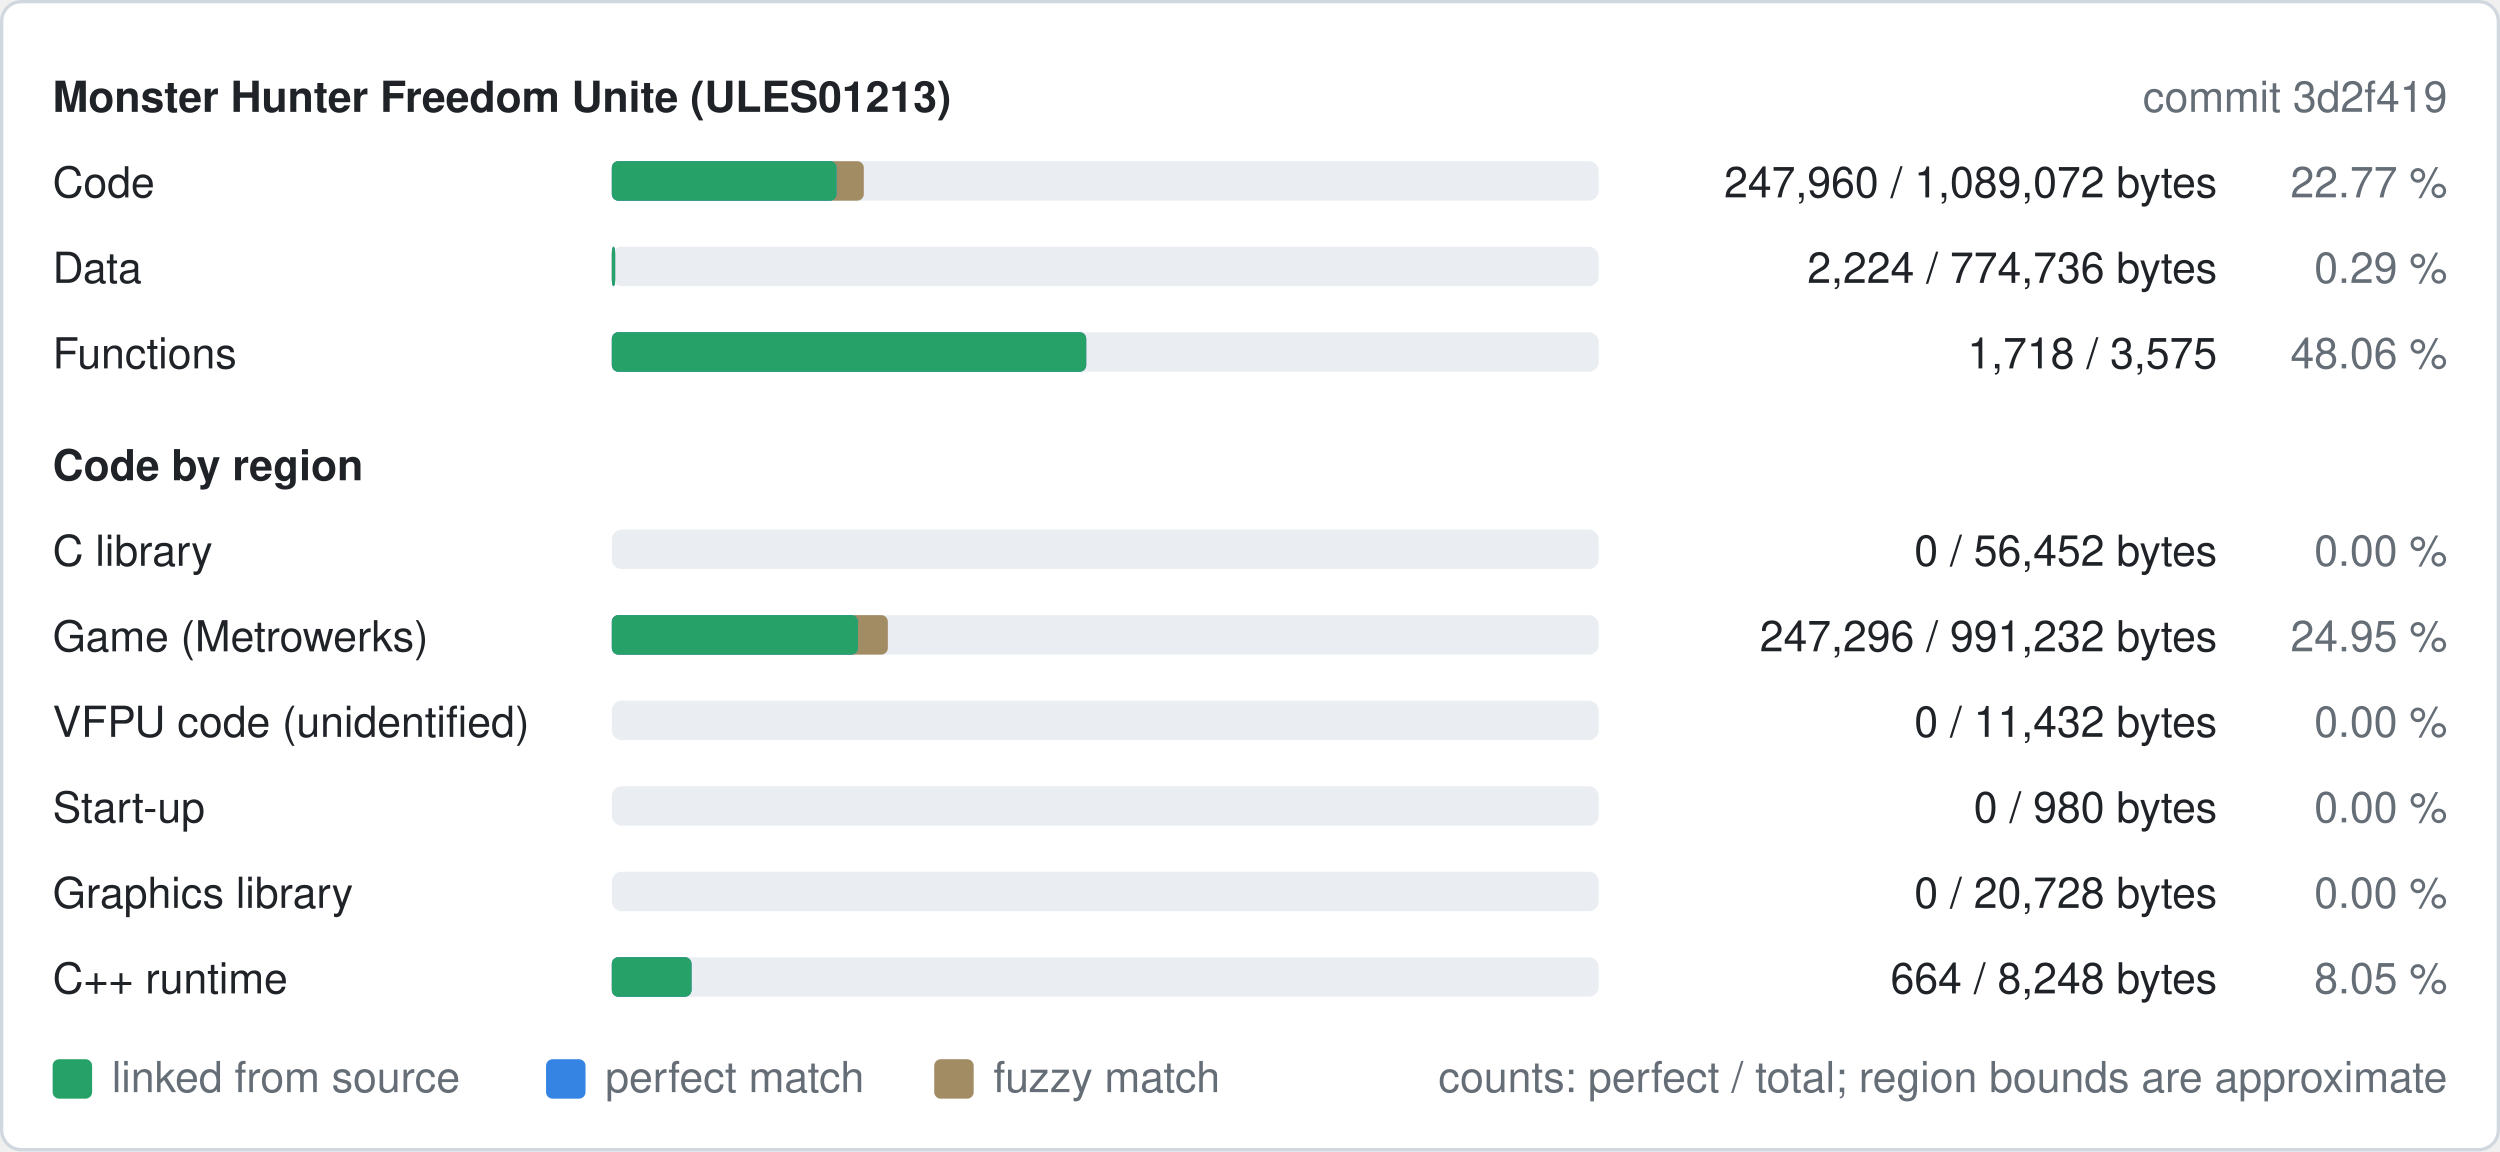
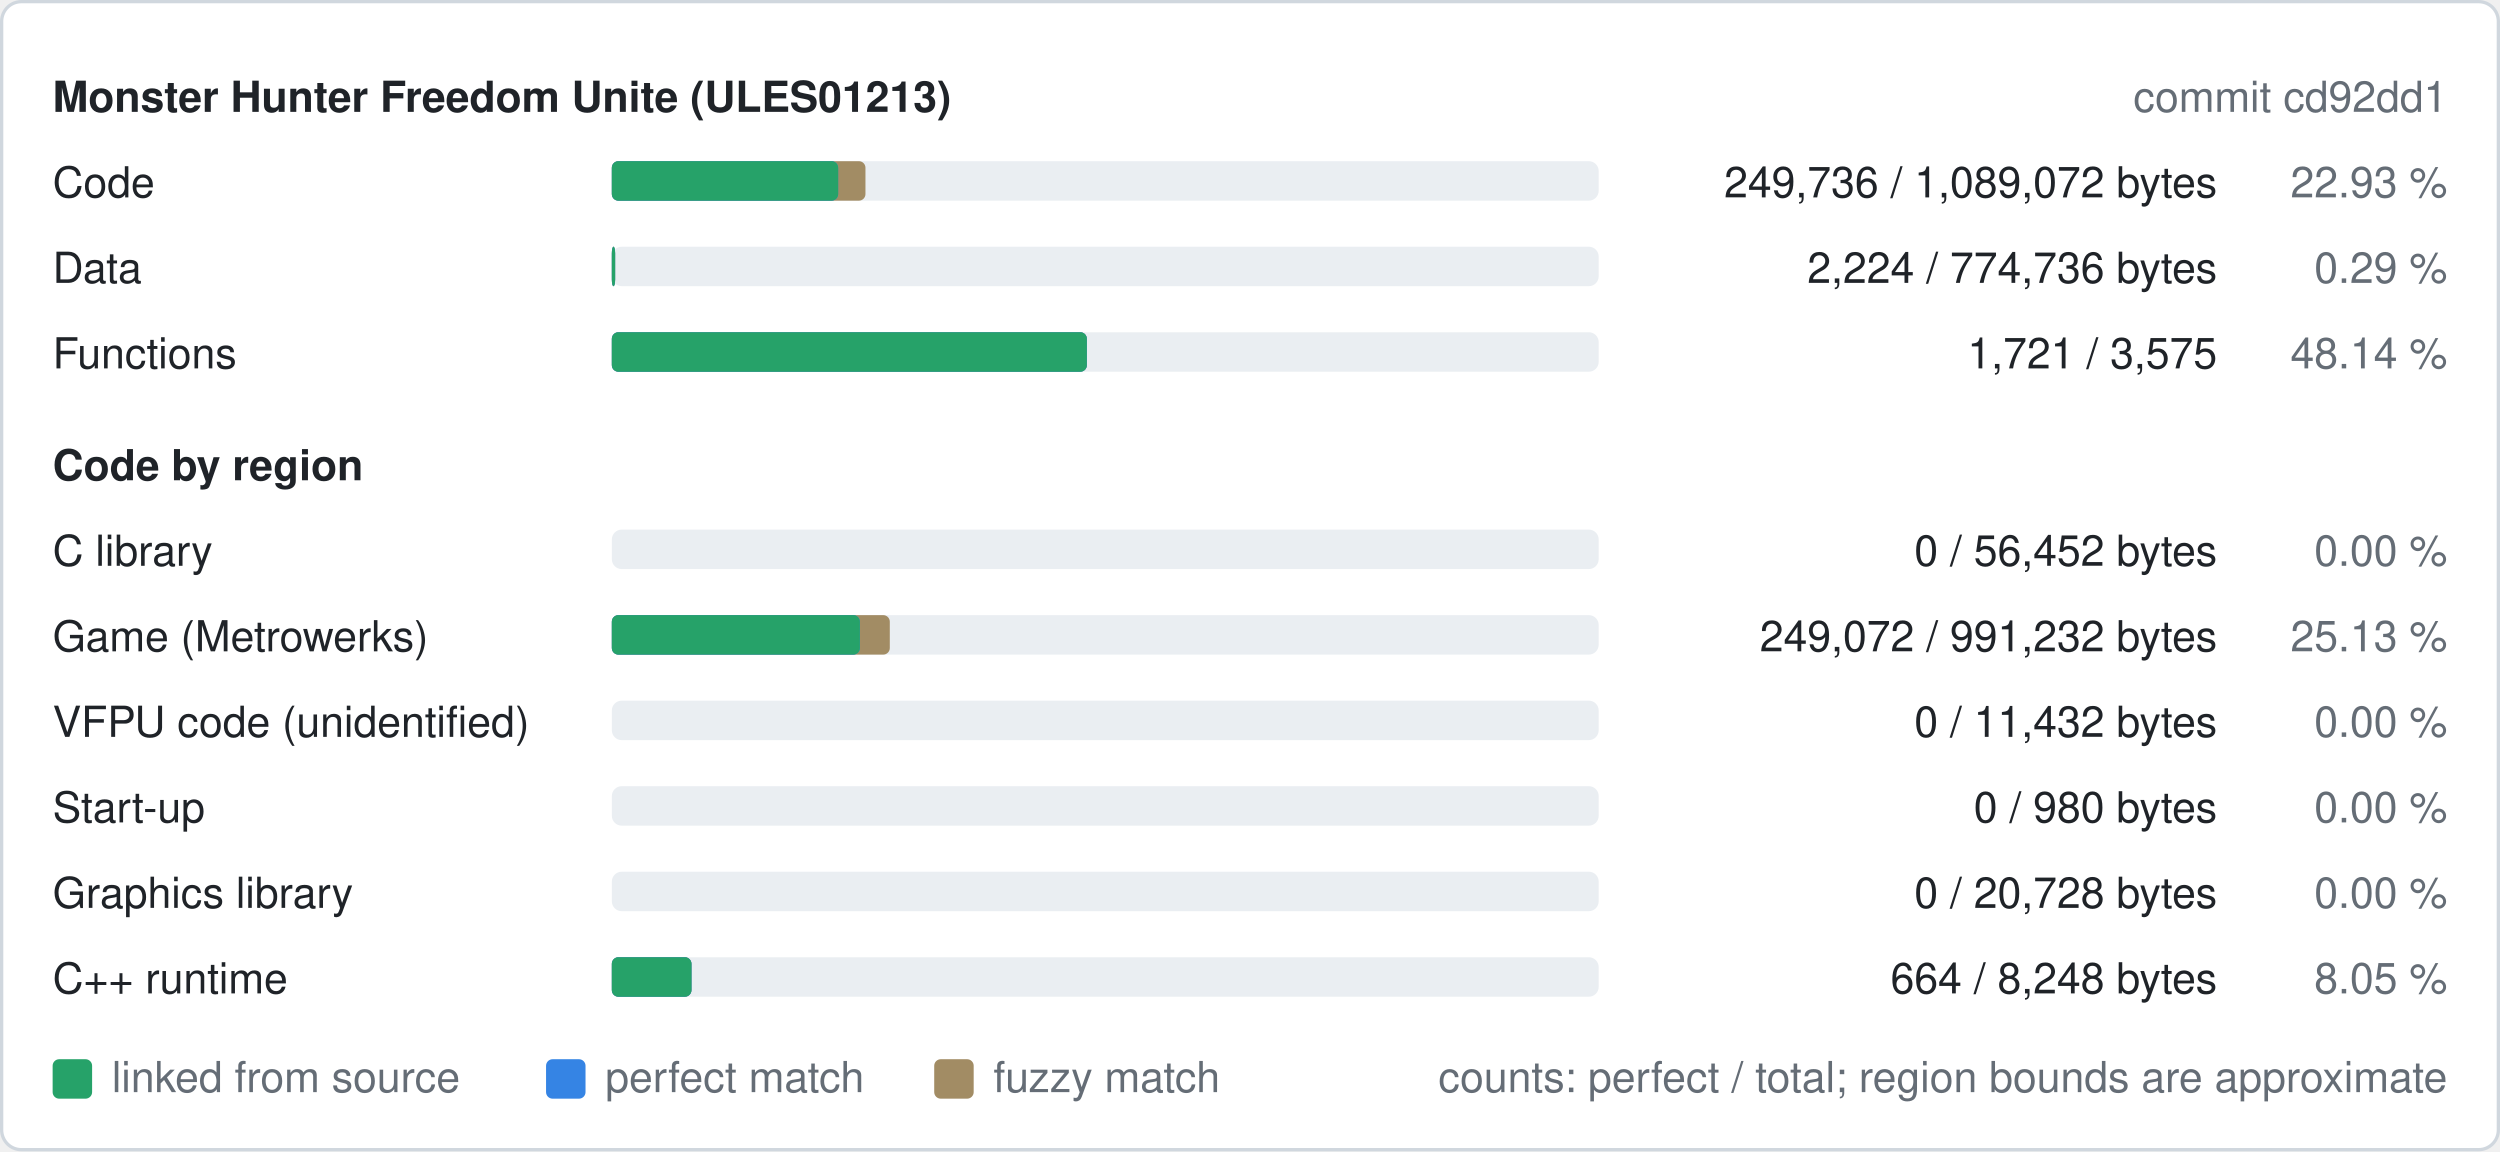
<svg xmlns="http://www.w3.org/2000/svg" width="760" height="350" viewBox="0 0 760 350" role="img" aria-label="Decompilation progress of ULES01213">
  <style>
text{font-family:-apple-system,BlinkMacSystemFont,"Segoe UI",Helvetica,Arial,sans-serif;font-size:13px}
.b{font-weight:600}
.bg{fill:#ffffff;stroke:#d0d7de}.t{fill:#1f2328}.m{fill:#656d76}.track{fill:#eaeef2}.fuzzy{fill:#a28c64}.perfect{fill:#3584e4}.linked{fill:#26a269}
@media (prefers-color-scheme: dark){.bg{fill:#0d1117;stroke:#30363d}.t{fill:#e6edf3}.m{fill:#8d96a0}.track{fill:#21262d}.fuzzy{fill:#a28c64}.perfect{fill:#3584e4}.linked{fill:#2ec27e}}
</style>
  <rect class="bg" x="0.5" y="0.5" width="759" height="349" rx="6" />
  <text class="t b" x="16" y="34">Monster Hunter Freedom Unite (ULES01213)</text>
-   <text class="m" x="744" y="34" text-anchor="end">commit 3d2f419</text>
+   <text class="m" x="744" y="34" text-anchor="end">commit cd92dd1</text>
  <text class="t" x="16" y="60">Code</text>
  <rect class="track" x="186" y="49" width="300" height="12" rx="3" />
-   <rect class="fuzzy" x="186" y="49" width="76.6" height="12" rx="2" />
-   <rect class="perfect" x="186" y="49" width="68.3" height="12" rx="2" />
-   <rect class="linked" x="186" y="49" width="68.3" height="12" rx="2" />
-   <text class="t" x="674" y="60" text-anchor="end">247,960 / 1,089,072 bytes</text>
-   <text class="m" x="744" y="60" text-anchor="end">22.77 %</text>
+   <rect class="fuzzy" x="186" y="49" width="77.1" height="12" rx="2" />
+   <rect class="perfect" x="186" y="49" width="68.8" height="12" rx="2" />
+   <rect class="linked" x="186" y="49" width="68.8" height="12" rx="2" />
+   <text class="t" x="674" y="60" text-anchor="end">249,736 / 1,089,072 bytes</text>
+   <text class="m" x="744" y="60" text-anchor="end">22.93 %</text>
  <text class="t" x="16" y="86">Data</text>
  <rect class="track" x="186" y="75" width="300" height="12" rx="3" />
  <rect class="fuzzy" x="186" y="75" width="1.0" height="12" rx="2" />
  <rect class="perfect" x="186" y="75" width="1.0" height="12" rx="2" />
  <rect class="linked" x="186" y="75" width="1.0" height="12" rx="2" />
  <text class="t" x="674" y="86" text-anchor="end">2,224 / 774,736 bytes</text>
  <text class="m" x="744" y="86" text-anchor="end">0.29 %</text>
  <text class="t" x="16" y="112">Functions</text>
  <rect class="track" x="186" y="101" width="300" height="12" rx="3" />
-   <rect class="fuzzy" x="186" y="101" width="144.2" height="12" rx="2" />
-   <rect class="perfect" x="186" y="101" width="144.2" height="12" rx="2" />
-   <rect class="linked" x="186" y="101" width="144.2" height="12" rx="2" />
-   <text class="t" x="674" y="112" text-anchor="end">1,718 / 3,575</text>
-   <text class="m" x="744" y="112" text-anchor="end">48.06 %</text>
+   <rect class="fuzzy" x="186" y="101" width="144.4" height="12" rx="2" />
+   <rect class="perfect" x="186" y="101" width="144.4" height="12" rx="2" />
+   <rect class="linked" x="186" y="101" width="144.4" height="12" rx="2" />
+   <text class="t" x="674" y="112" text-anchor="end">1,721 / 3,575</text>
+   <text class="m" x="744" y="112" text-anchor="end">48.14 %</text>
  <text class="t b" x="16" y="146">Code by region</text>
  <text class="t" x="16" y="172">C library</text>
  <rect class="track" x="186" y="161" width="300" height="12" rx="3" />
  <text class="t" x="674" y="172" text-anchor="end">0 / 56,452 bytes</text>
  <text class="m" x="744" y="172" text-anchor="end">0.00 %</text>
  <text class="t" x="16" y="198">Game (Metrowerks)</text>
  <rect class="track" x="186" y="187" width="300" height="12" rx="3" />
-   <rect class="fuzzy" x="186" y="187" width="83.9" height="12" rx="2" />
-   <rect class="perfect" x="186" y="187" width="74.8" height="12" rx="2" />
-   <rect class="linked" x="186" y="187" width="74.8" height="12" rx="2" />
-   <text class="t" x="674" y="198" text-anchor="end">247,296 / 991,232 bytes</text>
-   <text class="m" x="744" y="198" text-anchor="end">24.95 %</text>
+   <rect class="fuzzy" x="186" y="187" width="84.5" height="12" rx="2" />
+   <rect class="perfect" x="186" y="187" width="75.4" height="12" rx="2" />
+   <rect class="linked" x="186" y="187" width="75.4" height="12" rx="2" />
+   <text class="t" x="674" y="198" text-anchor="end">249,072 / 991,232 bytes</text>
+   <text class="m" x="744" y="198" text-anchor="end">25.13 %</text>
  <text class="t" x="16" y="224">VFPU code (unidentified)</text>
  <rect class="track" x="186" y="213" width="300" height="12" rx="3" />
  <text class="t" x="674" y="224" text-anchor="end">0 / 11,432 bytes</text>
  <text class="m" x="744" y="224" text-anchor="end">0.00 %</text>
  <text class="t" x="16" y="250">Start-up</text>
  <rect class="track" x="186" y="239" width="300" height="12" rx="3" />
  <text class="t" x="674" y="250" text-anchor="end">0 / 980 bytes</text>
  <text class="m" x="744" y="250" text-anchor="end">0.00 %</text>
  <text class="t" x="16" y="276">Graphics library</text>
  <rect class="track" x="186" y="265" width="300" height="12" rx="3" />
  <text class="t" x="674" y="276" text-anchor="end">0 / 20,728 bytes</text>
  <text class="m" x="744" y="276" text-anchor="end">0.00 %</text>
  <text class="t" x="16" y="302">C++ runtime</text>
  <rect class="track" x="186" y="291" width="300" height="12" rx="3" />
  <rect class="fuzzy" x="186" y="291" width="24.2" height="12" rx="2" />
  <rect class="perfect" x="186" y="291" width="24.2" height="12" rx="2" />
  <rect class="linked" x="186" y="291" width="24.2" height="12" rx="2" />
  <text class="t" x="674" y="302" text-anchor="end">664 / 8,248 bytes</text>
  <text class="m" x="744" y="302" text-anchor="end">8.05 %</text>
  <rect class="linked" x="16" y="322" width="12" height="12" rx="2" />
  <text class="m" x="34" y="332">linked from source</text>
  <rect class="perfect" x="166" y="322" width="12" height="12" rx="2" />
  <text class="m" x="184" y="332">perfect match</text>
  <rect class="fuzzy" x="284" y="322" width="12" height="12" rx="2" />
  <text class="m" x="302" y="332">fuzzy match</text>
  <text class="m" x="744" y="332" text-anchor="end">counts: perfect / total; region bounds are approximate</text>
</svg>
